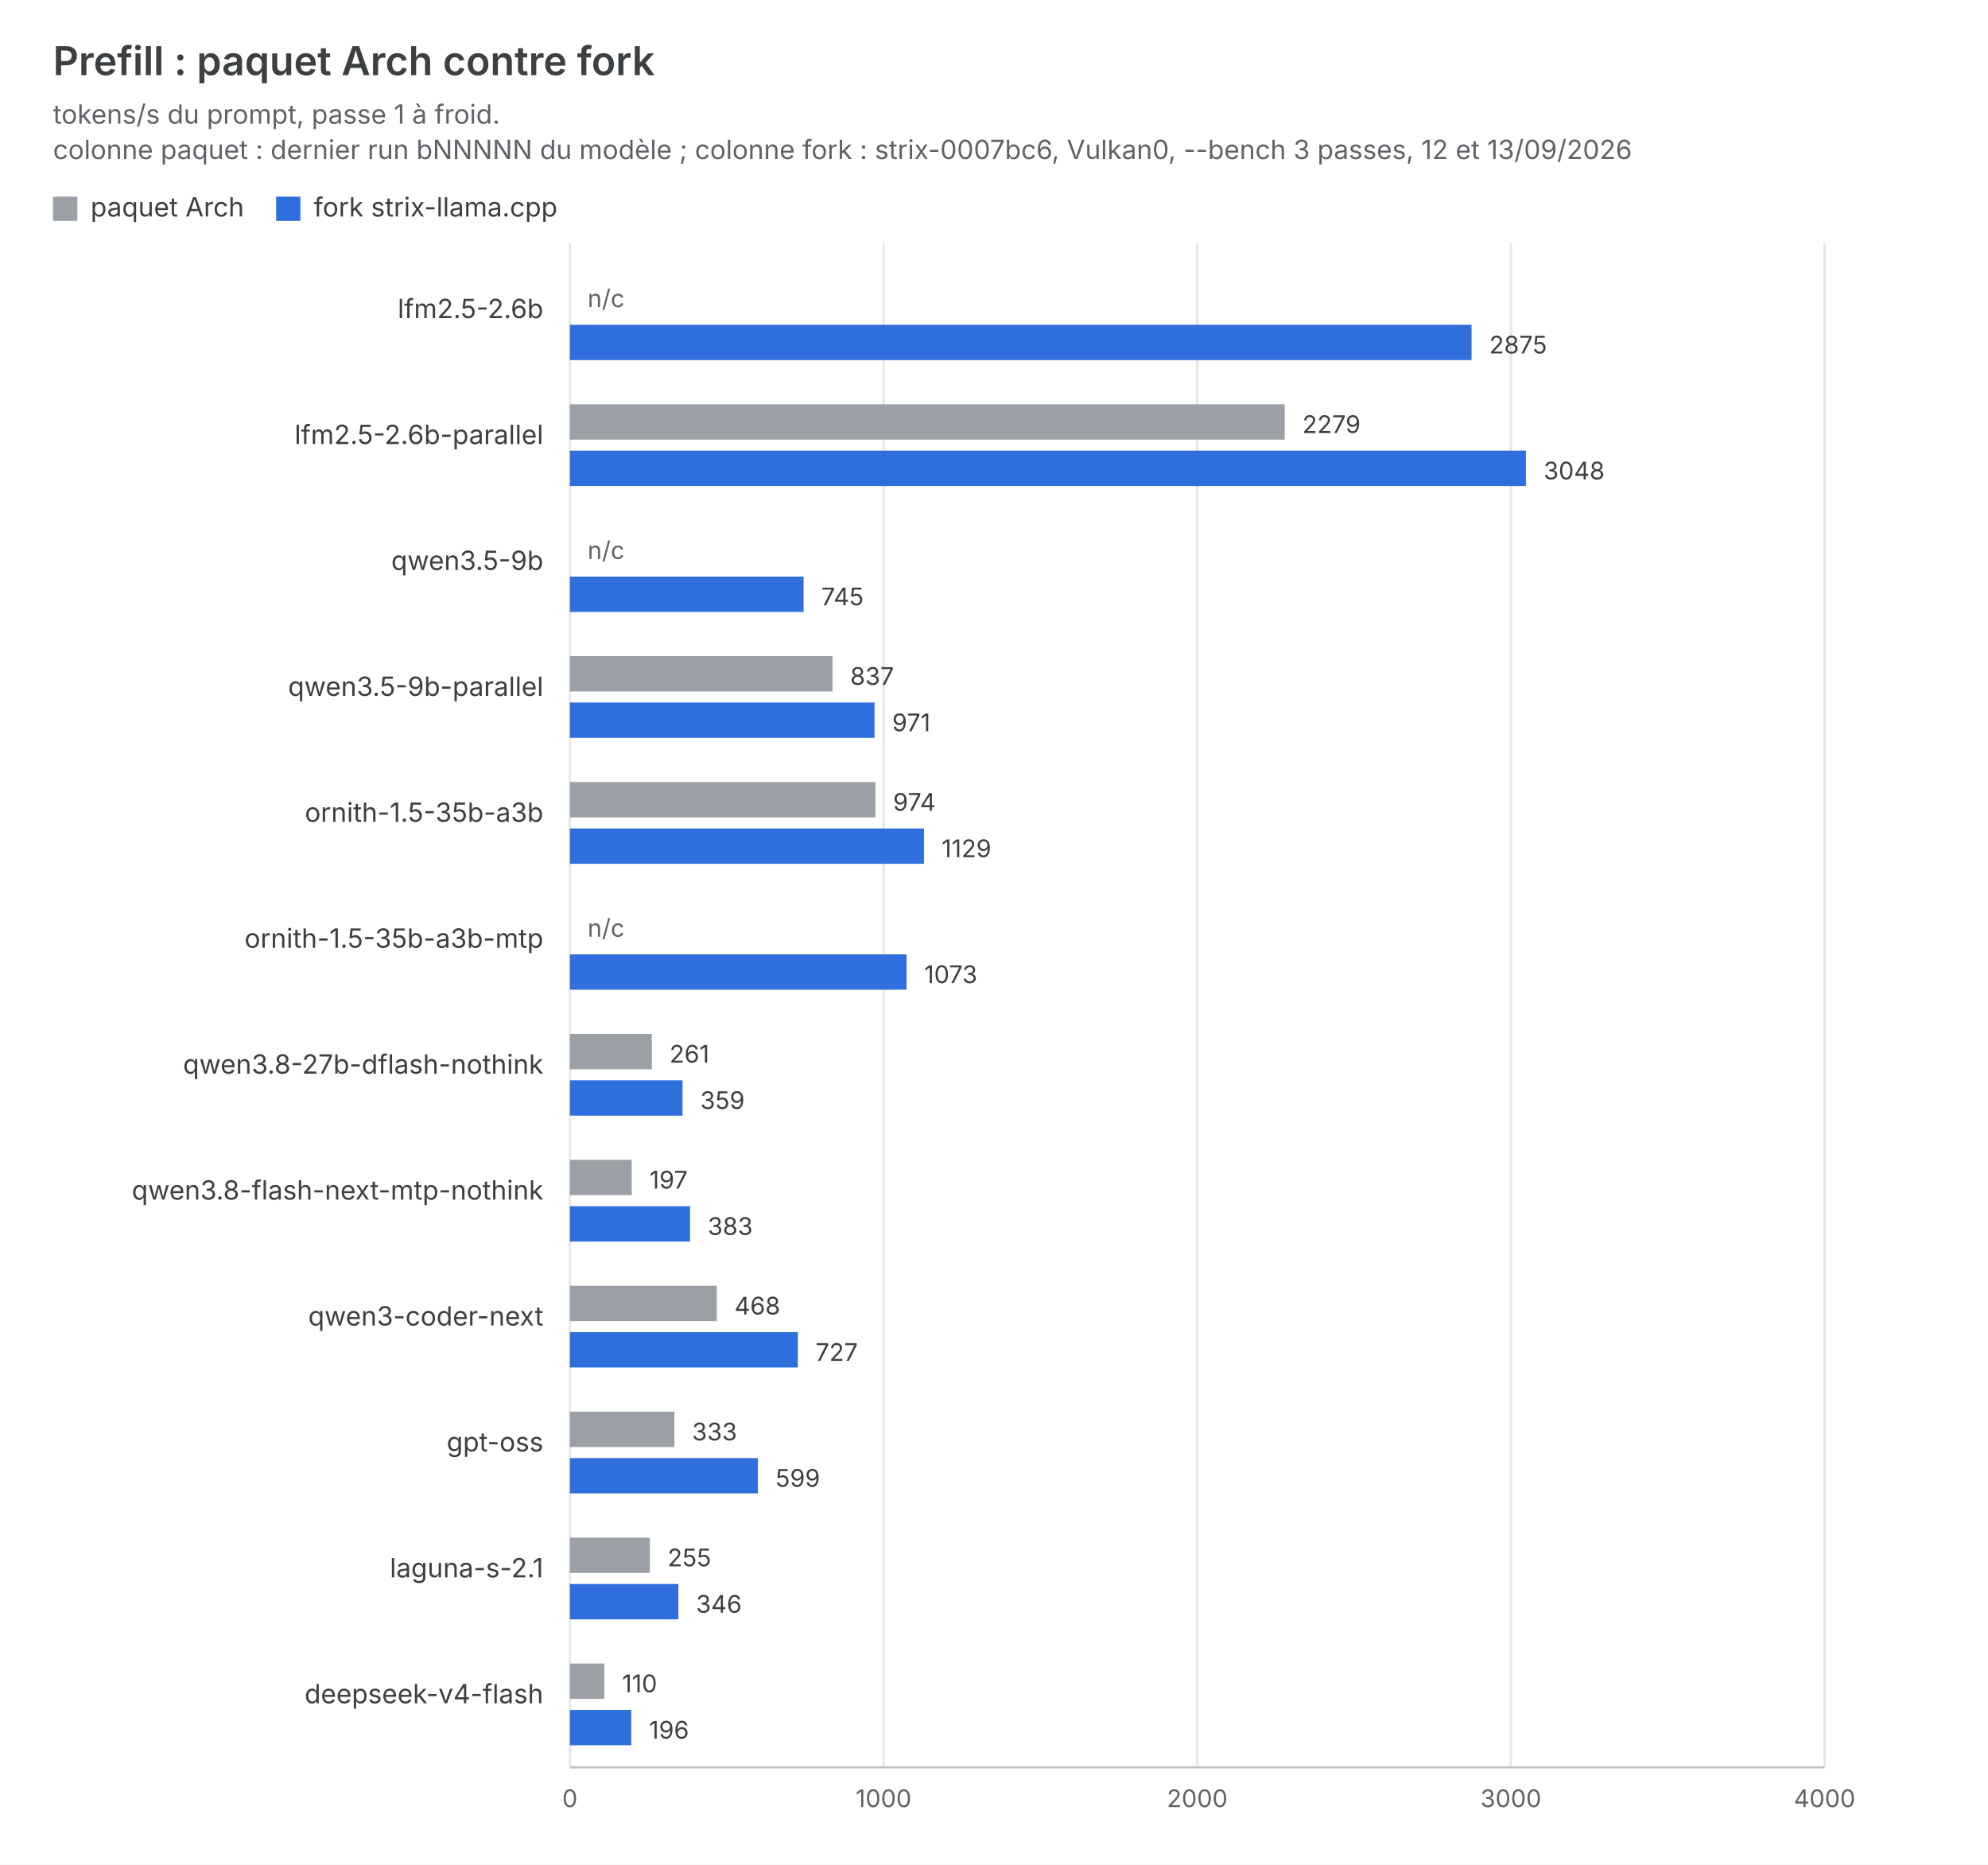
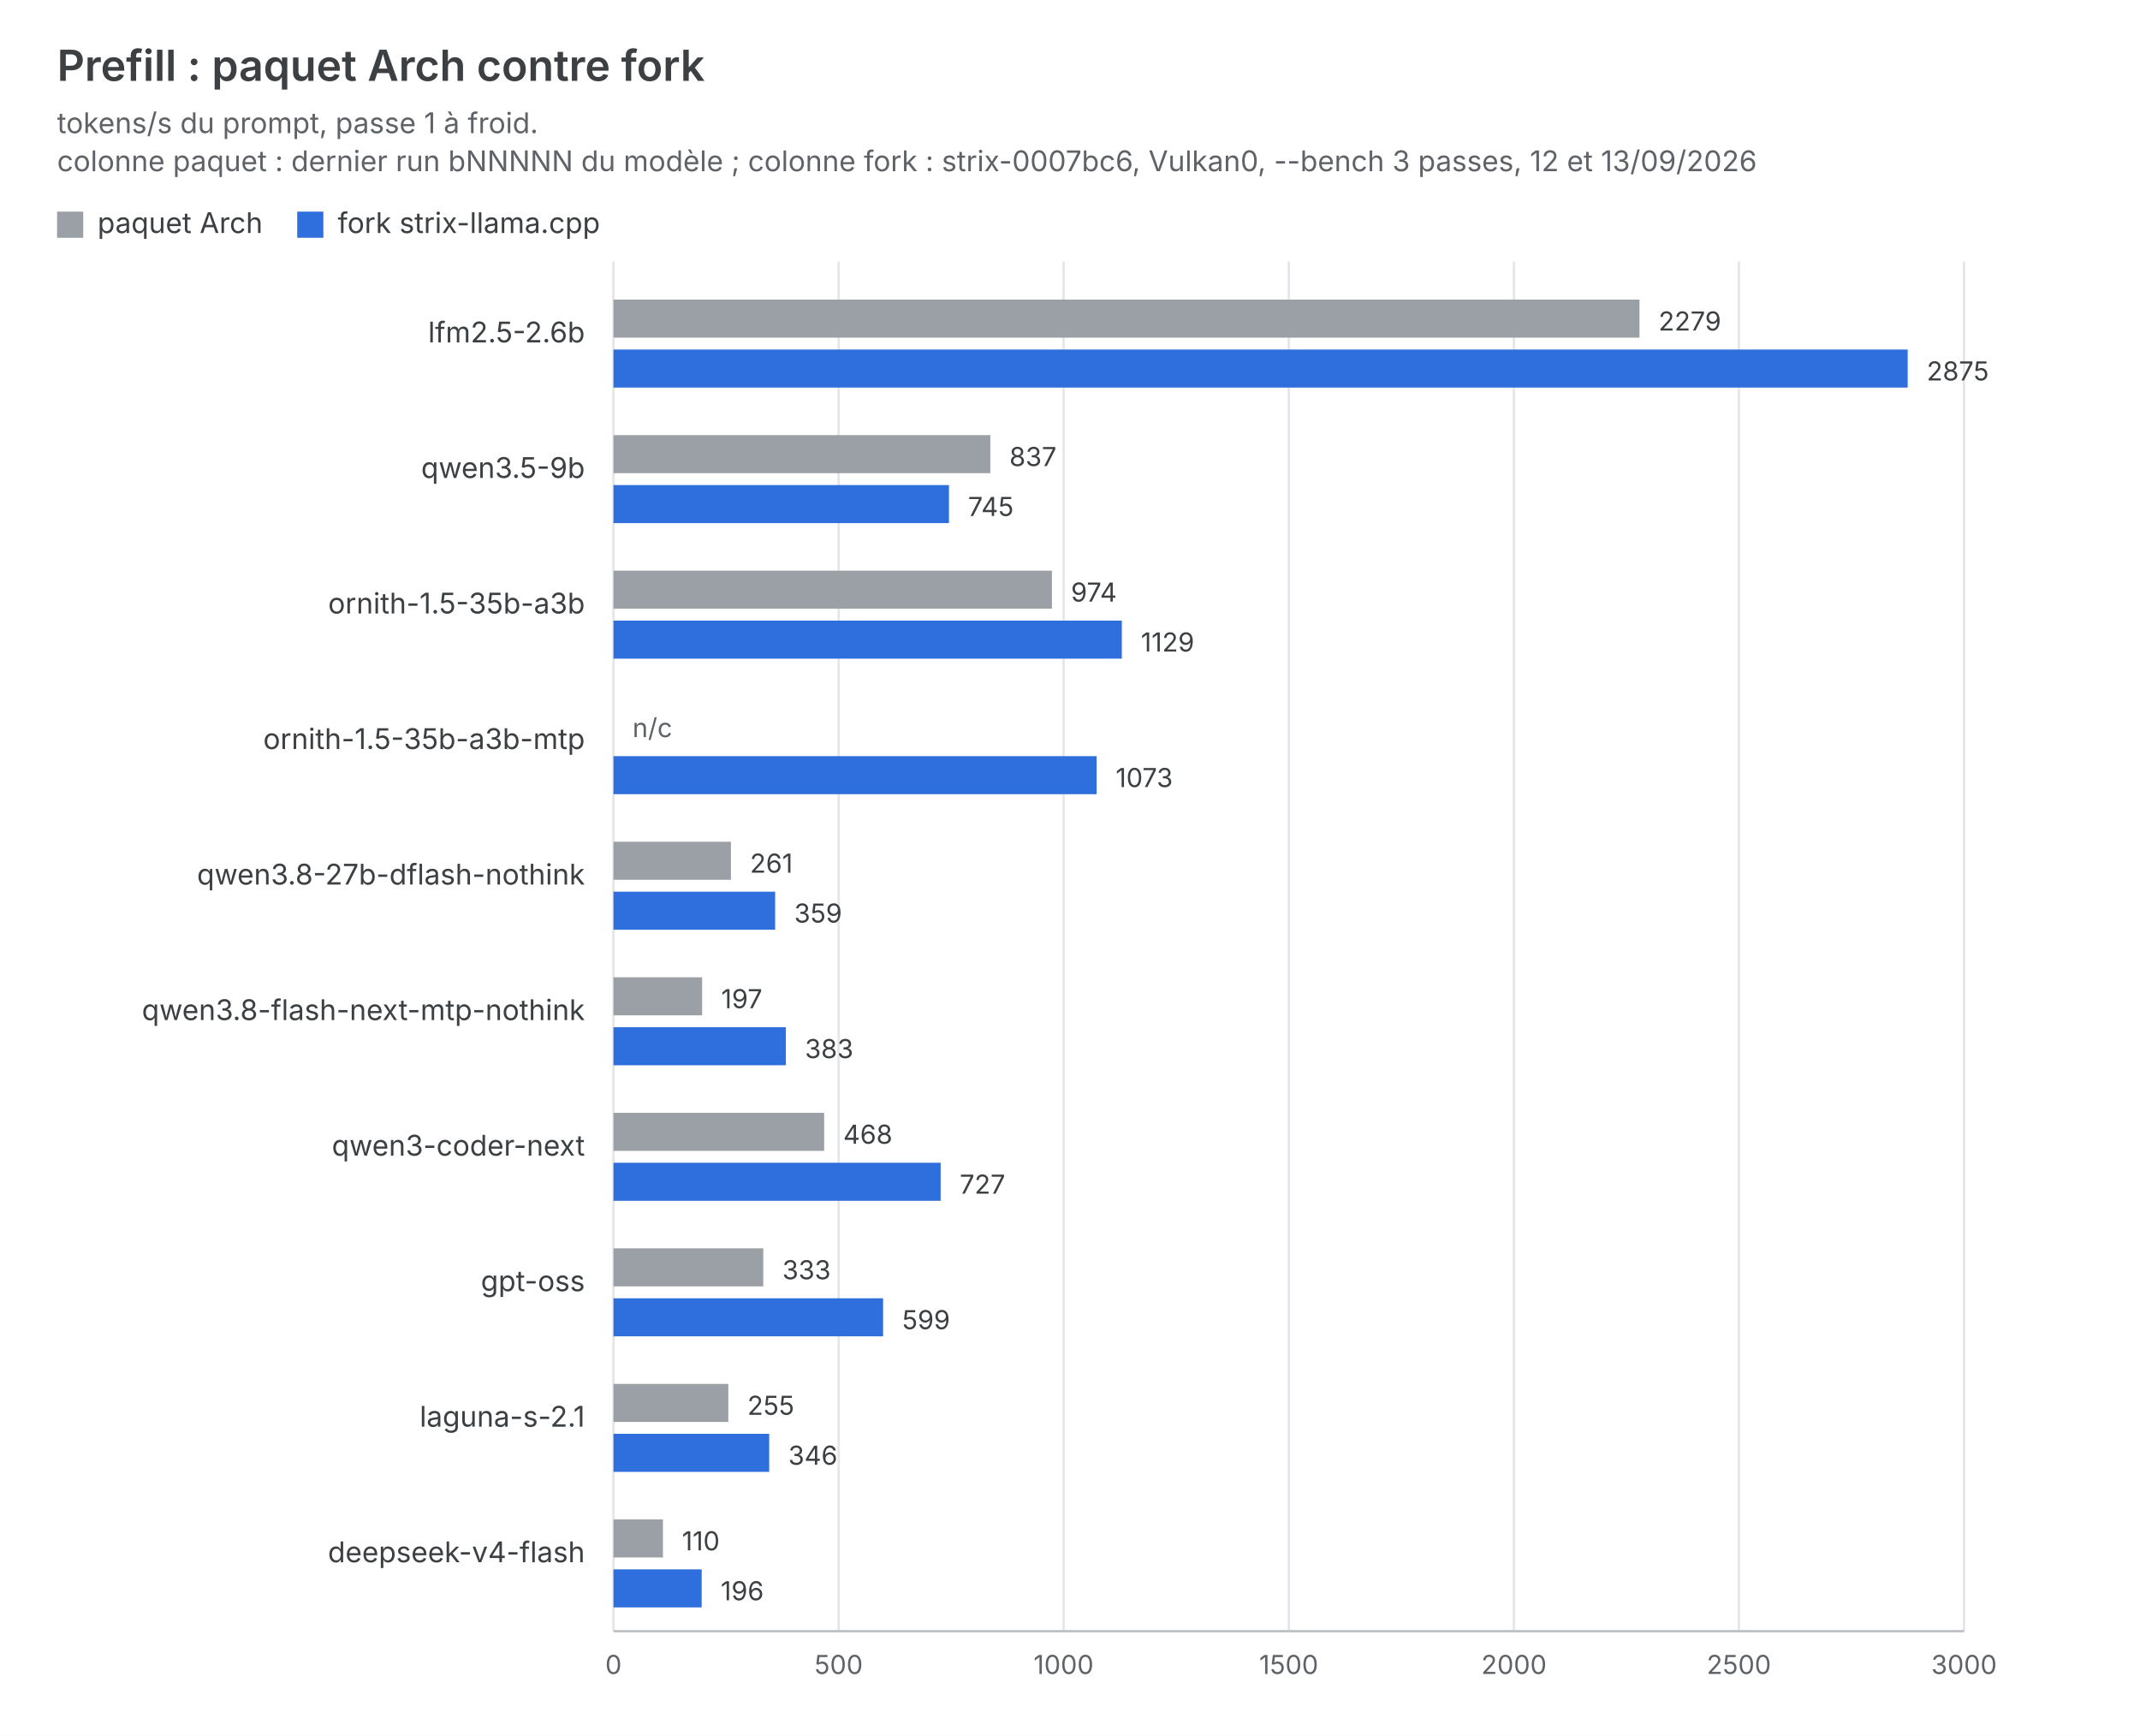
- <svg xmlns="http://www.w3.org/2000/svg" width="900" height="844" viewBox="0 0 900 844" role="img" aria-label="Prefill : paquet Arch contre fork">
-   <rect x="0" y="0" width="900" height="844" fill="#ffffff" />
+ <svg xmlns="http://www.w3.org/2000/svg" width="900" height="730" viewBox="0 0 900 730" role="img" aria-label="Prefill : paquet Arch contre fork">
+   <rect x="0" y="0" width="900" height="730" fill="#ffffff" />
  <text x="24.0" y="34.0" font-family="Inter, Helvetica, Arial, sans-serif" font-size="18" fill="#3c4043" text-anchor="start" font-weight="600">Prefill : paquet Arch contre fork</text>
  <text x="24.0" y="56.0" font-family="Inter, Helvetica, Arial, sans-serif" font-size="12" fill="#5f6368" text-anchor="start">tokens/s du prompt, passe 1 à froid.</text>
  <text x="24.0" y="72.0" font-family="Inter, Helvetica, Arial, sans-serif" font-size="12" fill="#5f6368" text-anchor="start">colonne paquet : dernier run bNNNNN du modèle ; colonne fork : strix-0007bc6, Vulkan0, --bench 3 passes, 12 et 13/09/2026</text>
  <rect x="24.0" y="89.0" width="11" height="11" fill="#9aa0a6" />
  <text x="41.0" y="98.0" font-family="Inter, Helvetica, Arial, sans-serif" font-size="12" fill="#3c4043" text-anchor="start">paquet Arch</text>
  <rect x="125.0" y="89.0" width="11" height="11" fill="#2f6fdd" />
  <text x="142.0" y="98.0" font-family="Inter, Helvetica, Arial, sans-serif" font-size="12" fill="#3c4043" text-anchor="start">fork strix-llama.cpp</text>
-   <line x1="258.0" y1="110.0" x2="258.0" y2="800.0" stroke="#e4e6e9" stroke-width="1.0" />
-   <text x="258.0" y="818.0" font-family="Inter, Helvetica, Arial, sans-serif" font-size="11" fill="#5f6368" text-anchor="middle">0</text>
-   <line x1="400.0" y1="110.0" x2="400.0" y2="800.0" stroke="#e4e6e9" stroke-width="1.0" />
-   <text x="400.0" y="818.0" font-family="Inter, Helvetica, Arial, sans-serif" font-size="11" fill="#5f6368" text-anchor="middle">1000</text>
-   <line x1="542.0" y1="110.0" x2="542.0" y2="800.0" stroke="#e4e6e9" stroke-width="1.0" />
-   <text x="542.0" y="818.0" font-family="Inter, Helvetica, Arial, sans-serif" font-size="11" fill="#5f6368" text-anchor="middle">2000</text>
-   <line x1="684.0" y1="110.0" x2="684.0" y2="800.0" stroke="#e4e6e9" stroke-width="1.0" />
-   <text x="684.0" y="818.0" font-family="Inter, Helvetica, Arial, sans-serif" font-size="11" fill="#5f6368" text-anchor="middle">3000</text>
-   <line x1="826.0" y1="110.0" x2="826.0" y2="800.0" stroke="#e4e6e9" stroke-width="1.0" />
-   <text x="826.0" y="818.0" font-family="Inter, Helvetica, Arial, sans-serif" font-size="11" fill="#5f6368" text-anchor="middle">4000</text>
-   <line x1="258.0" y1="800.0" x2="826.0" y2="800.0" stroke="#bdc1c6" stroke-width="1.0" />
+   <line x1="258.0" y1="110.0" x2="258.0" y2="686.0" stroke="#e4e6e9" stroke-width="1.0" />
+   <text x="258.0" y="704.0" font-family="Inter, Helvetica, Arial, sans-serif" font-size="11" fill="#5f6368" text-anchor="middle">0</text>
+   <line x1="352.7" y1="110.0" x2="352.7" y2="686.0" stroke="#e4e6e9" stroke-width="1.0" />
+   <text x="352.7" y="704.0" font-family="Inter, Helvetica, Arial, sans-serif" font-size="11" fill="#5f6368" text-anchor="middle">500</text>
+   <line x1="447.3" y1="110.0" x2="447.3" y2="686.0" stroke="#e4e6e9" stroke-width="1.0" />
+   <text x="447.3" y="704.0" font-family="Inter, Helvetica, Arial, sans-serif" font-size="11" fill="#5f6368" text-anchor="middle">1000</text>
+   <line x1="542.0" y1="110.0" x2="542.0" y2="686.0" stroke="#e4e6e9" stroke-width="1.0" />
+   <text x="542.0" y="704.0" font-family="Inter, Helvetica, Arial, sans-serif" font-size="11" fill="#5f6368" text-anchor="middle">1500</text>
+   <line x1="636.7" y1="110.0" x2="636.7" y2="686.0" stroke="#e4e6e9" stroke-width="1.0" />
+   <text x="636.7" y="704.0" font-family="Inter, Helvetica, Arial, sans-serif" font-size="11" fill="#5f6368" text-anchor="middle">2000</text>
+   <line x1="731.3" y1="110.0" x2="731.3" y2="686.0" stroke="#e4e6e9" stroke-width="1.0" />
+   <text x="731.3" y="704.0" font-family="Inter, Helvetica, Arial, sans-serif" font-size="11" fill="#5f6368" text-anchor="middle">2500</text>
+   <line x1="826.0" y1="110.0" x2="826.0" y2="686.0" stroke="#e4e6e9" stroke-width="1.0" />
+   <text x="826.0" y="704.0" font-family="Inter, Helvetica, Arial, sans-serif" font-size="11" fill="#5f6368" text-anchor="middle">3000</text>
+   <line x1="258.0" y1="686.0" x2="826.0" y2="686.0" stroke="#bdc1c6" stroke-width="1.0" />
  <text x="246.0" y="144.0" font-family="Inter, Helvetica, Arial, sans-serif" font-size="12" fill="#3c4043" text-anchor="end">lfm2.5-2.6b</text>
-   <text x="266.0" y="139.0" font-family="Inter, Helvetica, Arial, sans-serif" font-size="11" fill="#5f6368" text-anchor="start">n/c</text>
-   <rect x="258.0" y="147.0" width="408.2" height="16.0" fill="#2f6fdd" />
-   <text x="674.2" y="160.0" font-family="Inter, Helvetica, Arial, sans-serif" font-size="11" fill="#3c4043" text-anchor="start">2875</text>
-   <text x="246.0" y="201.0" font-family="Inter, Helvetica, Arial, sans-serif" font-size="12" fill="#3c4043" text-anchor="end">lfm2.5-2.6b-parallel</text>
-   <rect x="258.0" y="183.0" width="323.6" height="16.0" fill="#9aa0a6" />
-   <text x="589.6" y="196.0" font-family="Inter, Helvetica, Arial, sans-serif" font-size="11" fill="#3c4043" text-anchor="start">2279</text>
-   <rect x="258.0" y="204.0" width="432.8" height="16.0" fill="#2f6fdd" />
-   <text x="698.8" y="217.0" font-family="Inter, Helvetica, Arial, sans-serif" font-size="11" fill="#3c4043" text-anchor="start">3048</text>
-   <text x="246.0" y="258.0" font-family="Inter, Helvetica, Arial, sans-serif" font-size="12" fill="#3c4043" text-anchor="end">qwen3.5-9b</text>
-   <text x="266.0" y="253.0" font-family="Inter, Helvetica, Arial, sans-serif" font-size="11" fill="#5f6368" text-anchor="start">n/c</text>
-   <rect x="258.0" y="261.0" width="105.8" height="16.0" fill="#2f6fdd" />
-   <text x="371.8" y="274.0" font-family="Inter, Helvetica, Arial, sans-serif" font-size="11" fill="#3c4043" text-anchor="start">745</text>
-   <text x="246.0" y="315.0" font-family="Inter, Helvetica, Arial, sans-serif" font-size="12" fill="#3c4043" text-anchor="end">qwen3.5-9b-parallel</text>
-   <rect x="258.0" y="297.0" width="118.9" height="16.0" fill="#9aa0a6" />
-   <text x="384.9" y="310.0" font-family="Inter, Helvetica, Arial, sans-serif" font-size="11" fill="#3c4043" text-anchor="start">837</text>
-   <rect x="258.0" y="318.0" width="137.9" height="16.0" fill="#2f6fdd" />
-   <text x="403.9" y="331.0" font-family="Inter, Helvetica, Arial, sans-serif" font-size="11" fill="#3c4043" text-anchor="start">971</text>
-   <text x="246.0" y="372.0" font-family="Inter, Helvetica, Arial, sans-serif" font-size="12" fill="#3c4043" text-anchor="end">ornith-1.5-35b-a3b</text>
-   <rect x="258.0" y="354.0" width="138.3" height="16.0" fill="#9aa0a6" />
-   <text x="404.3" y="367.0" font-family="Inter, Helvetica, Arial, sans-serif" font-size="11" fill="#3c4043" text-anchor="start">974</text>
-   <rect x="258.0" y="375.0" width="160.3" height="16.0" fill="#2f6fdd" />
-   <text x="426.3" y="388.0" font-family="Inter, Helvetica, Arial, sans-serif" font-size="11" fill="#3c4043" text-anchor="start">1129</text>
-   <text x="246.0" y="429.0" font-family="Inter, Helvetica, Arial, sans-serif" font-size="12" fill="#3c4043" text-anchor="end">ornith-1.5-35b-a3b-mtp</text>
-   <text x="266.0" y="424.0" font-family="Inter, Helvetica, Arial, sans-serif" font-size="11" fill="#5f6368" text-anchor="start">n/c</text>
-   <rect x="258.0" y="432.0" width="152.4" height="16.0" fill="#2f6fdd" />
-   <text x="418.4" y="445.0" font-family="Inter, Helvetica, Arial, sans-serif" font-size="11" fill="#3c4043" text-anchor="start">1073</text>
-   <text x="246.0" y="486.0" font-family="Inter, Helvetica, Arial, sans-serif" font-size="12" fill="#3c4043" text-anchor="end">qwen3.8-27b-dflash-nothink</text>
-   <rect x="258.0" y="468.0" width="37.1" height="16.0" fill="#9aa0a6" />
-   <text x="303.1" y="481.0" font-family="Inter, Helvetica, Arial, sans-serif" font-size="11" fill="#3c4043" text-anchor="start">261</text>
-   <rect x="258.0" y="489.0" width="51.0" height="16.0" fill="#2f6fdd" />
-   <text x="317.0" y="502.0" font-family="Inter, Helvetica, Arial, sans-serif" font-size="11" fill="#3c4043" text-anchor="start">359</text>
-   <text x="246.0" y="543.0" font-family="Inter, Helvetica, Arial, sans-serif" font-size="12" fill="#3c4043" text-anchor="end">qwen3.8-flash-next-mtp-nothink</text>
-   <rect x="258.0" y="525.0" width="28.0" height="16.0" fill="#9aa0a6" />
-   <text x="294.0" y="538.0" font-family="Inter, Helvetica, Arial, sans-serif" font-size="11" fill="#3c4043" text-anchor="start">197</text>
-   <rect x="258.0" y="546.0" width="54.4" height="16.0" fill="#2f6fdd" />
-   <text x="320.4" y="559.0" font-family="Inter, Helvetica, Arial, sans-serif" font-size="11" fill="#3c4043" text-anchor="start">383</text>
-   <text x="246.0" y="600.0" font-family="Inter, Helvetica, Arial, sans-serif" font-size="12" fill="#3c4043" text-anchor="end">qwen3-coder-next</text>
-   <rect x="258.0" y="582.0" width="66.5" height="16.0" fill="#9aa0a6" />
-   <text x="332.5" y="595.0" font-family="Inter, Helvetica, Arial, sans-serif" font-size="11" fill="#3c4043" text-anchor="start">468</text>
-   <rect x="258.0" y="603.0" width="103.2" height="16.0" fill="#2f6fdd" />
-   <text x="369.2" y="616.0" font-family="Inter, Helvetica, Arial, sans-serif" font-size="11" fill="#3c4043" text-anchor="start">727</text>
-   <text x="246.0" y="657.0" font-family="Inter, Helvetica, Arial, sans-serif" font-size="12" fill="#3c4043" text-anchor="end">gpt-oss</text>
-   <rect x="258.0" y="639.0" width="47.3" height="16.0" fill="#9aa0a6" />
-   <text x="313.3" y="652.0" font-family="Inter, Helvetica, Arial, sans-serif" font-size="11" fill="#3c4043" text-anchor="start">333</text>
-   <rect x="258.0" y="660.0" width="85.1" height="16.0" fill="#2f6fdd" />
-   <text x="351.1" y="673.0" font-family="Inter, Helvetica, Arial, sans-serif" font-size="11" fill="#3c4043" text-anchor="start">599</text>
-   <text x="246.0" y="714.0" font-family="Inter, Helvetica, Arial, sans-serif" font-size="12" fill="#3c4043" text-anchor="end">laguna-s-2.1</text>
-   <rect x="258.0" y="696.0" width="36.2" height="16.0" fill="#9aa0a6" />
-   <text x="302.2" y="709.0" font-family="Inter, Helvetica, Arial, sans-serif" font-size="11" fill="#3c4043" text-anchor="start">255</text>
-   <rect x="258.0" y="717.0" width="49.1" height="16.0" fill="#2f6fdd" />
-   <text x="315.1" y="730.0" font-family="Inter, Helvetica, Arial, sans-serif" font-size="11" fill="#3c4043" text-anchor="start">346</text>
-   <text x="246.0" y="771.0" font-family="Inter, Helvetica, Arial, sans-serif" font-size="12" fill="#3c4043" text-anchor="end">deepseek-v4-flash</text>
-   <rect x="258.0" y="753.0" width="15.6" height="16.0" fill="#9aa0a6" />
-   <text x="281.6" y="766.0" font-family="Inter, Helvetica, Arial, sans-serif" font-size="11" fill="#3c4043" text-anchor="start">110</text>
-   <rect x="258.0" y="774.0" width="27.8" height="16.0" fill="#2f6fdd" />
-   <text x="293.8" y="787.0" font-family="Inter, Helvetica, Arial, sans-serif" font-size="11" fill="#3c4043" text-anchor="start">196</text>
+   <rect x="258.0" y="126.0" width="431.5" height="16.0" fill="#9aa0a6" />
+   <text x="697.5" y="139.0" font-family="Inter, Helvetica, Arial, sans-serif" font-size="11" fill="#3c4043" text-anchor="start">2279</text>
+   <rect x="258.0" y="147.0" width="544.3" height="16.0" fill="#2f6fdd" />
+   <text x="810.3" y="160.0" font-family="Inter, Helvetica, Arial, sans-serif" font-size="11" fill="#3c4043" text-anchor="start">2875</text>
+   <text x="246.0" y="201.0" font-family="Inter, Helvetica, Arial, sans-serif" font-size="12" fill="#3c4043" text-anchor="end">qwen3.5-9b</text>
+   <rect x="258.0" y="183.0" width="158.5" height="16.0" fill="#9aa0a6" />
+   <text x="424.5" y="196.0" font-family="Inter, Helvetica, Arial, sans-serif" font-size="11" fill="#3c4043" text-anchor="start">837</text>
+   <rect x="258.0" y="204.0" width="141.1" height="16.0" fill="#2f6fdd" />
+   <text x="407.1" y="217.0" font-family="Inter, Helvetica, Arial, sans-serif" font-size="11" fill="#3c4043" text-anchor="start">745</text>
+   <text x="246.0" y="258.0" font-family="Inter, Helvetica, Arial, sans-serif" font-size="12" fill="#3c4043" text-anchor="end">ornith-1.5-35b-a3b</text>
+   <rect x="258.0" y="240.0" width="184.4" height="16.0" fill="#9aa0a6" />
+   <text x="450.4" y="253.0" font-family="Inter, Helvetica, Arial, sans-serif" font-size="11" fill="#3c4043" text-anchor="start">974</text>
+   <rect x="258.0" y="261.0" width="213.8" height="16.0" fill="#2f6fdd" />
+   <text x="479.8" y="274.0" font-family="Inter, Helvetica, Arial, sans-serif" font-size="11" fill="#3c4043" text-anchor="start">1129</text>
+   <text x="246.0" y="315.0" font-family="Inter, Helvetica, Arial, sans-serif" font-size="12" fill="#3c4043" text-anchor="end">ornith-1.5-35b-a3b-mtp</text>
+   <text x="266.0" y="310.0" font-family="Inter, Helvetica, Arial, sans-serif" font-size="11" fill="#5f6368" text-anchor="start">n/c</text>
+   <rect x="258.0" y="318.0" width="203.2" height="16.0" fill="#2f6fdd" />
+   <text x="469.2" y="331.0" font-family="Inter, Helvetica, Arial, sans-serif" font-size="11" fill="#3c4043" text-anchor="start">1073</text>
+   <text x="246.0" y="372.0" font-family="Inter, Helvetica, Arial, sans-serif" font-size="12" fill="#3c4043" text-anchor="end">qwen3.8-27b-dflash-nothink</text>
+   <rect x="258.0" y="354.0" width="49.4" height="16.0" fill="#9aa0a6" />
+   <text x="315.4" y="367.0" font-family="Inter, Helvetica, Arial, sans-serif" font-size="11" fill="#3c4043" text-anchor="start">261</text>
+   <rect x="258.0" y="375.0" width="68.0" height="16.0" fill="#2f6fdd" />
+   <text x="334.0" y="388.0" font-family="Inter, Helvetica, Arial, sans-serif" font-size="11" fill="#3c4043" text-anchor="start">359</text>
+   <text x="246.0" y="429.0" font-family="Inter, Helvetica, Arial, sans-serif" font-size="12" fill="#3c4043" text-anchor="end">qwen3.8-flash-next-mtp-nothink</text>
+   <rect x="258.0" y="411.0" width="37.3" height="16.0" fill="#9aa0a6" />
+   <text x="303.3" y="424.0" font-family="Inter, Helvetica, Arial, sans-serif" font-size="11" fill="#3c4043" text-anchor="start">197</text>
+   <rect x="258.0" y="432.0" width="72.5" height="16.0" fill="#2f6fdd" />
+   <text x="338.5" y="445.0" font-family="Inter, Helvetica, Arial, sans-serif" font-size="11" fill="#3c4043" text-anchor="start">383</text>
+   <text x="246.0" y="486.0" font-family="Inter, Helvetica, Arial, sans-serif" font-size="12" fill="#3c4043" text-anchor="end">qwen3-coder-next</text>
+   <rect x="258.0" y="468.0" width="88.6" height="16.0" fill="#9aa0a6" />
+   <text x="354.6" y="481.0" font-family="Inter, Helvetica, Arial, sans-serif" font-size="11" fill="#3c4043" text-anchor="start">468</text>
+   <rect x="258.0" y="489.0" width="137.6" height="16.0" fill="#2f6fdd" />
+   <text x="403.6" y="502.0" font-family="Inter, Helvetica, Arial, sans-serif" font-size="11" fill="#3c4043" text-anchor="start">727</text>
+   <text x="246.0" y="543.0" font-family="Inter, Helvetica, Arial, sans-serif" font-size="12" fill="#3c4043" text-anchor="end">gpt-oss</text>
+   <rect x="258.0" y="525.0" width="63.0" height="16.0" fill="#9aa0a6" />
+   <text x="329.0" y="538.0" font-family="Inter, Helvetica, Arial, sans-serif" font-size="11" fill="#3c4043" text-anchor="start">333</text>
+   <rect x="258.0" y="546.0" width="113.4" height="16.0" fill="#2f6fdd" />
+   <text x="379.4" y="559.0" font-family="Inter, Helvetica, Arial, sans-serif" font-size="11" fill="#3c4043" text-anchor="start">599</text>
+   <text x="246.0" y="600.0" font-family="Inter, Helvetica, Arial, sans-serif" font-size="12" fill="#3c4043" text-anchor="end">laguna-s-2.1</text>
+   <rect x="258.0" y="582.0" width="48.3" height="16.0" fill="#9aa0a6" />
+   <text x="314.3" y="595.0" font-family="Inter, Helvetica, Arial, sans-serif" font-size="11" fill="#3c4043" text-anchor="start">255</text>
+   <rect x="258.0" y="603.0" width="65.5" height="16.0" fill="#2f6fdd" />
+   <text x="331.5" y="616.0" font-family="Inter, Helvetica, Arial, sans-serif" font-size="11" fill="#3c4043" text-anchor="start">346</text>
+   <text x="246.0" y="657.0" font-family="Inter, Helvetica, Arial, sans-serif" font-size="12" fill="#3c4043" text-anchor="end">deepseek-v4-flash</text>
+   <rect x="258.0" y="639.0" width="20.8" height="16.0" fill="#9aa0a6" />
+   <text x="286.8" y="652.0" font-family="Inter, Helvetica, Arial, sans-serif" font-size="11" fill="#3c4043" text-anchor="start">110</text>
+   <rect x="258.0" y="660.0" width="37.1" height="16.0" fill="#2f6fdd" />
+   <text x="303.1" y="673.0" font-family="Inter, Helvetica, Arial, sans-serif" font-size="11" fill="#3c4043" text-anchor="start">196</text>
</svg>
